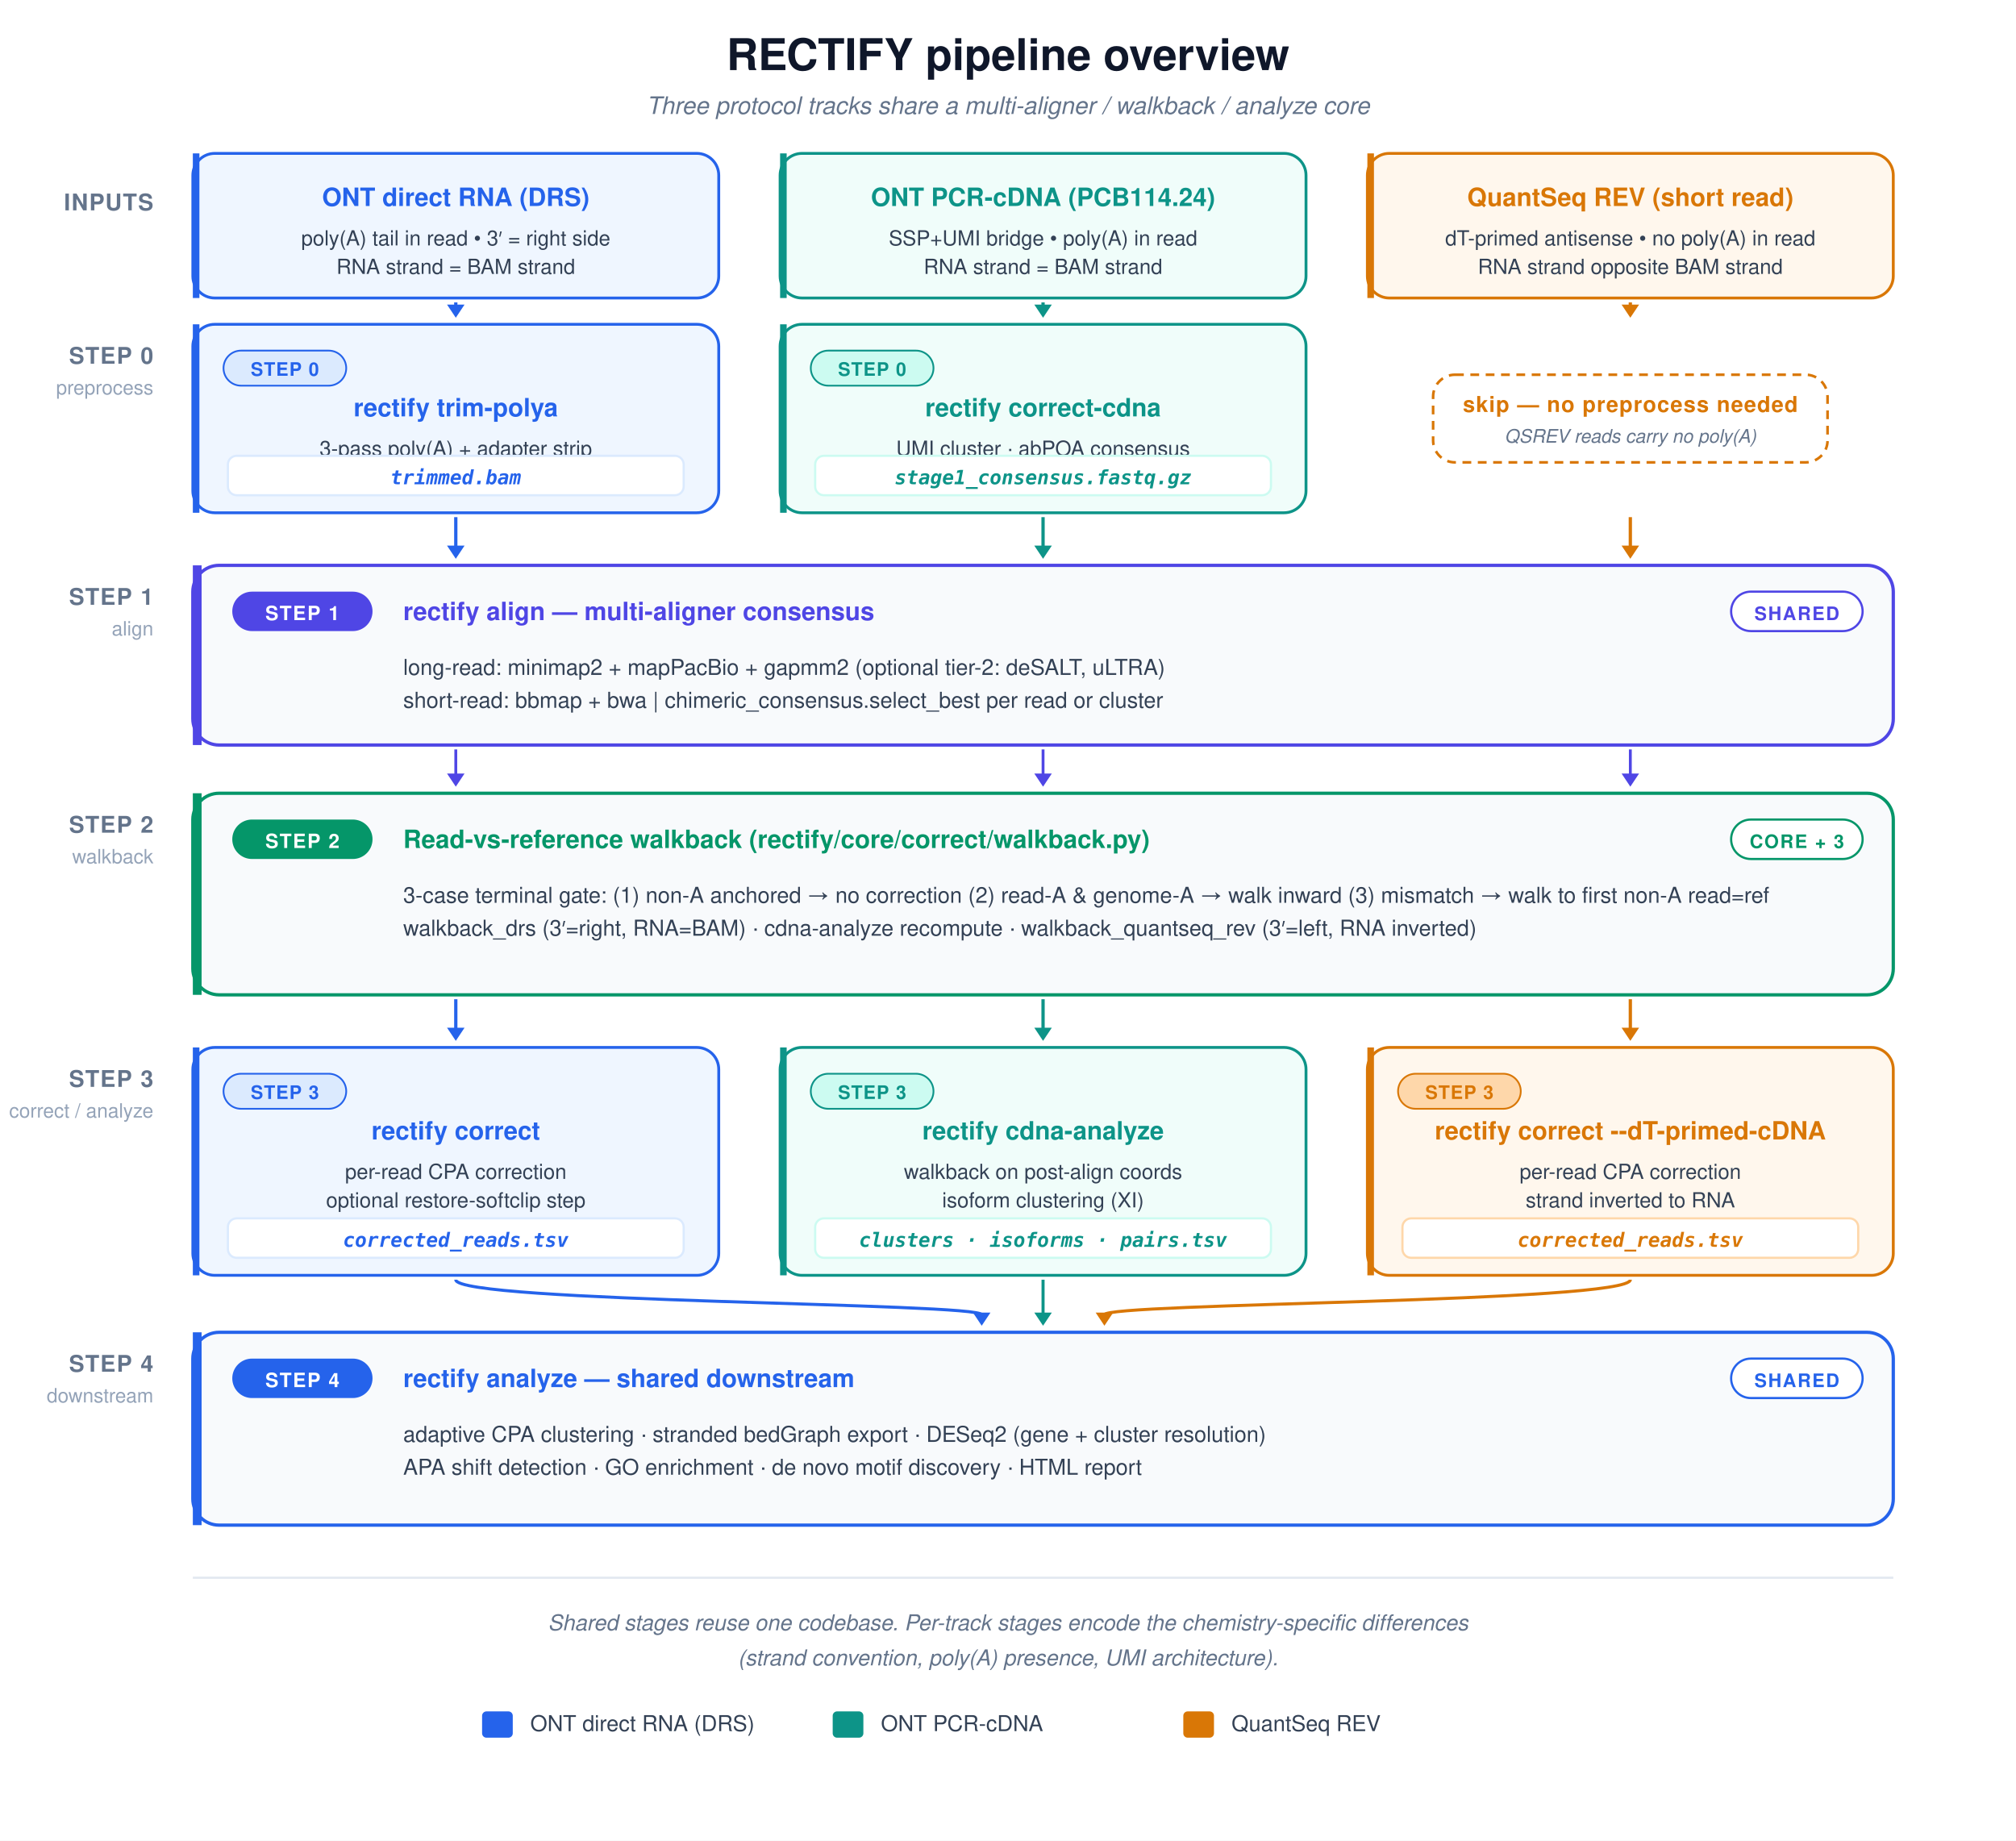
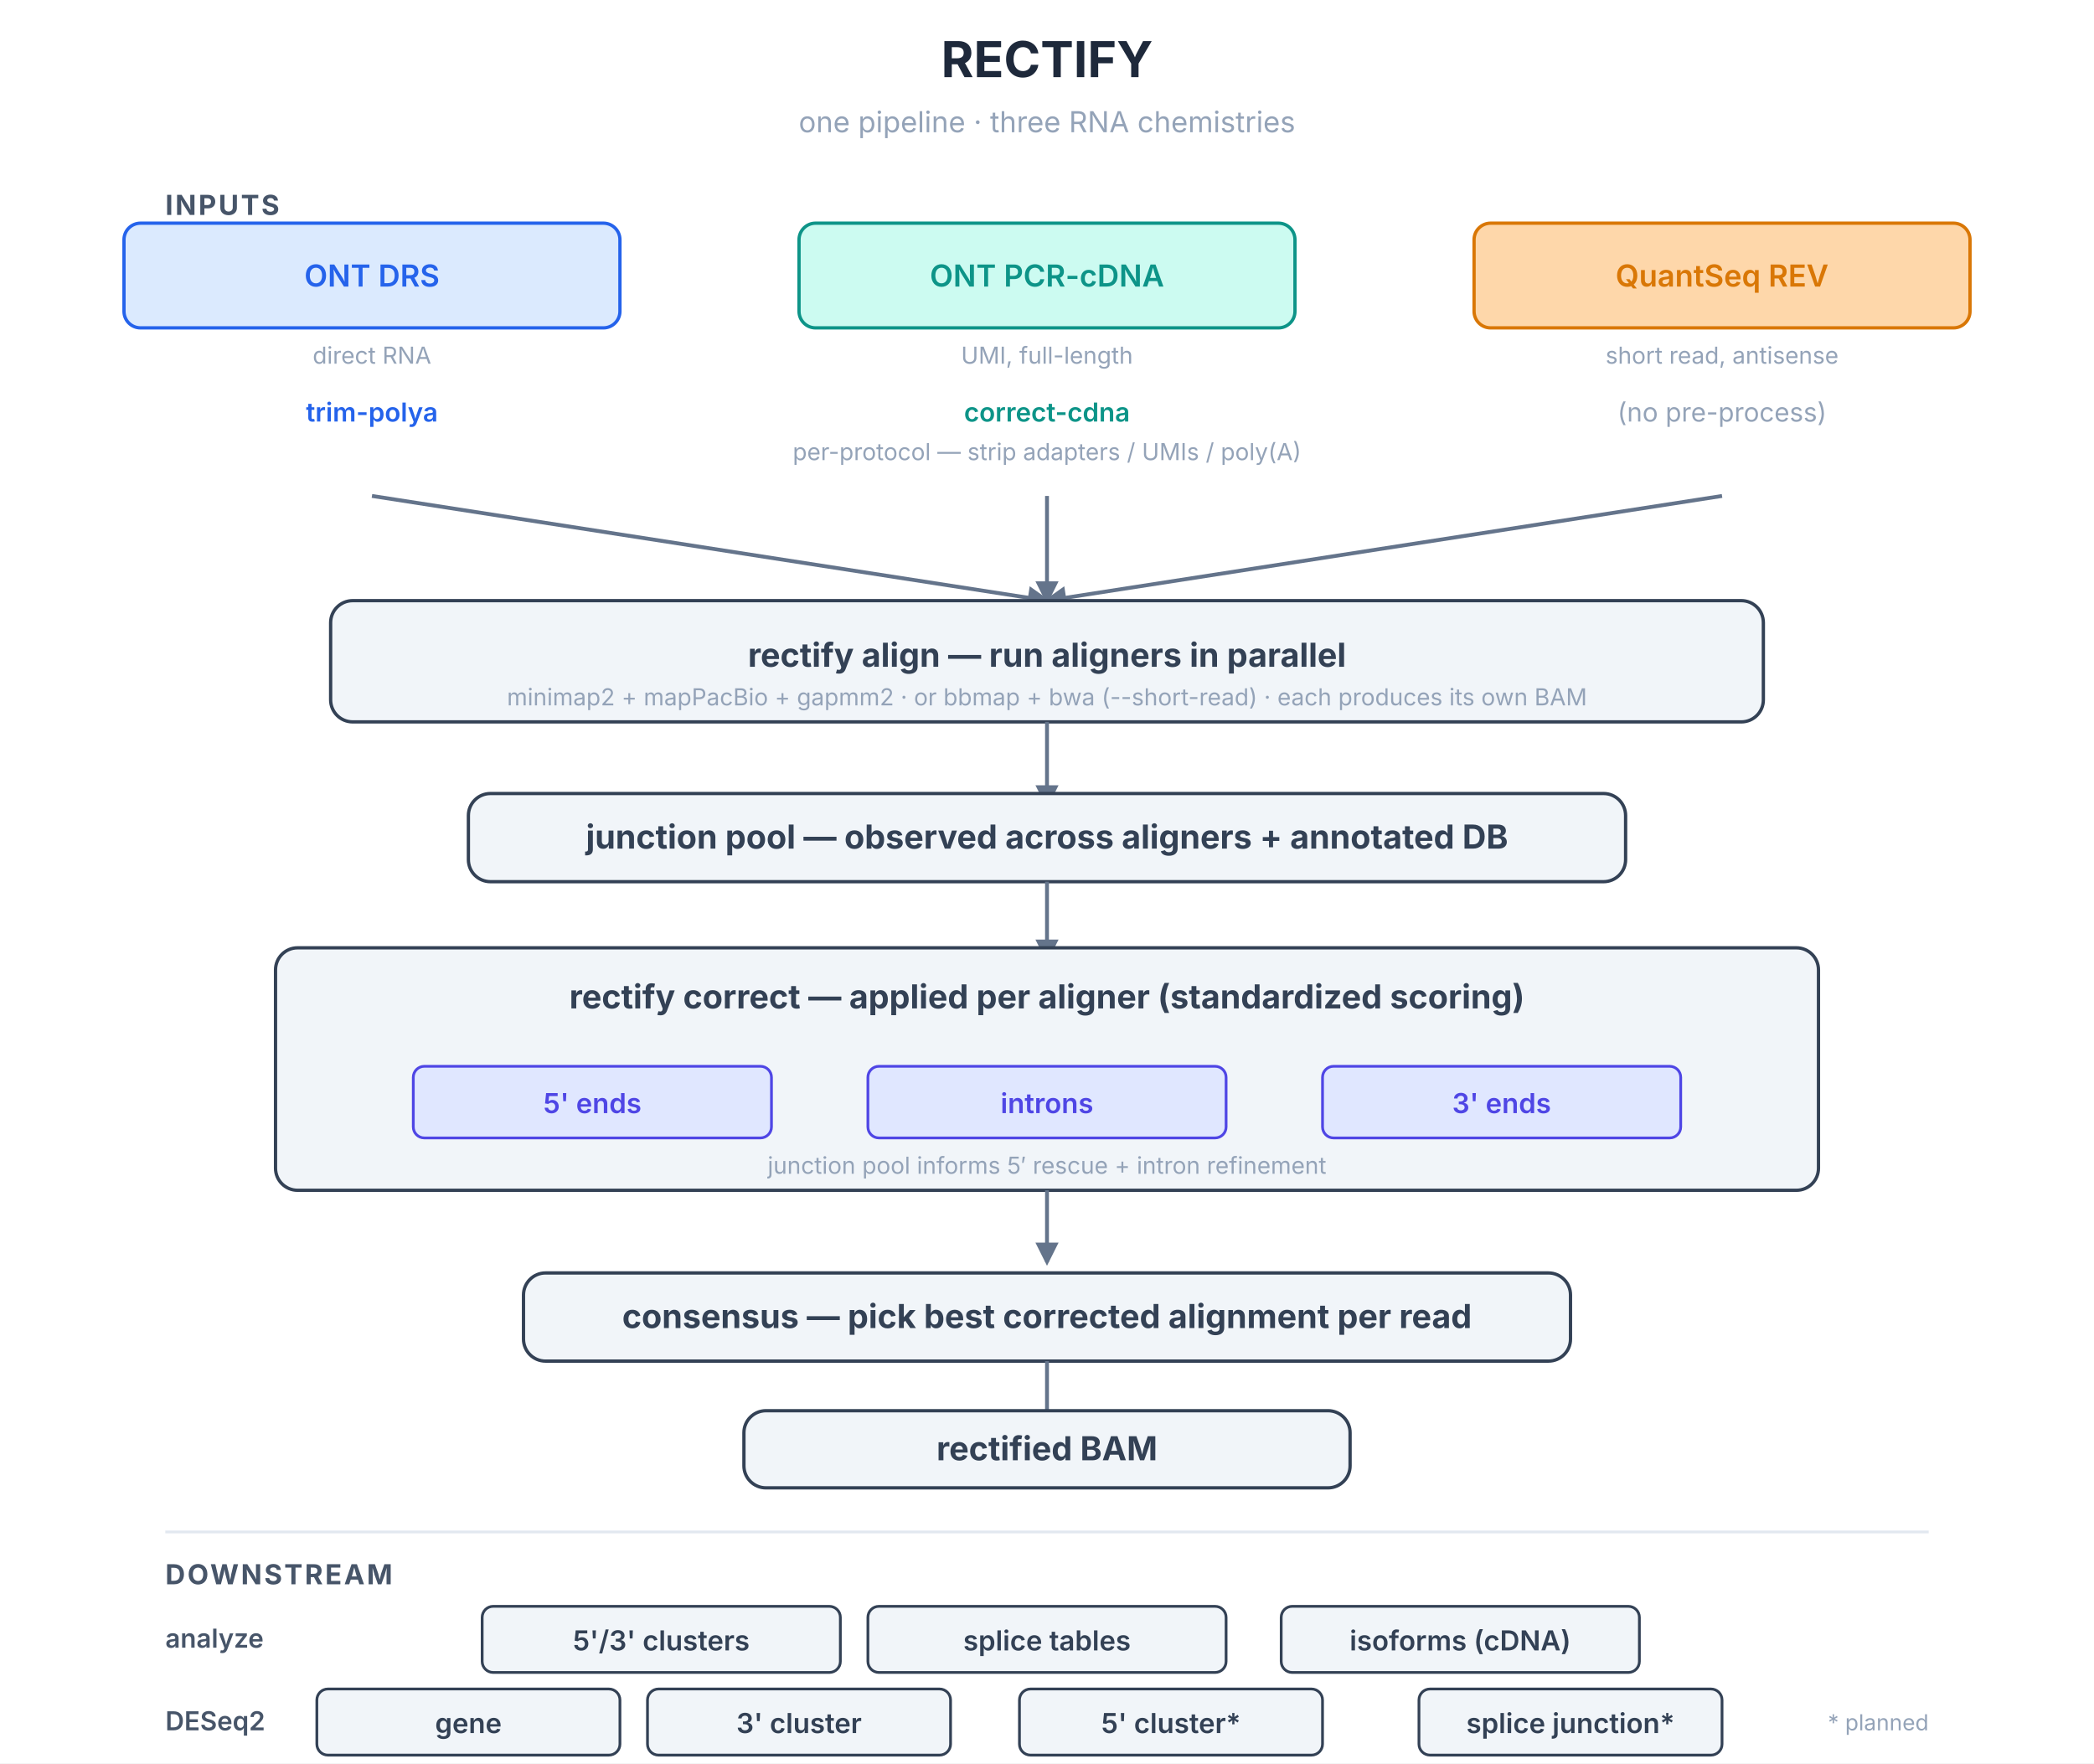
- <svg xmlns="http://www.w3.org/2000/svg" width="920" height="840" viewBox="0 0 920 840">
-   <rect fill="#ffffff" width="920" height="840" />
-   <g font-family="Helvetica Neue, Helvetica, Arial, sans-serif">
-     <text x="460.0" y="32.0" font-size="20" font-weight="700" text-anchor="middle" fill="#0f172a">RECTIFY pipeline overview</text>
-     <text x="460.0" y="52.0" font-size="11" font-weight="normal" text-anchor="middle" fill="#64748b" font-style="italic">Three protocol tracks share a multi-aligner / walkback / analyze core</text>
-     <text x="70.0" y="96.0" font-size="10.5" font-weight="700" text-anchor="end" fill="#64748b" letter-spacing="0.5">INPUTS</text>
-     <rect x="88" y="70" width="240" height="66" rx="10" fill="#eff6ff" />
-     <rect x="88" y="70" width="240" height="66" rx="10" fill="none" stroke="#2563eb" stroke-width="1.3" />
-     <rect x="88" y="70" width="3" height="66" fill="#2563eb" />
-     <text x="208.0" y="94.0" font-size="11.5" font-weight="700" text-anchor="middle" fill="#2563eb">ONT direct RNA (DRS)</text>
-     <text x="208.0" y="112.0" font-size="9.5" font-weight="normal" text-anchor="middle" fill="#334155">poly(A) tail in read • 3′ = right side</text>
-     <text x="208.0" y="125.0" font-size="9.5" font-weight="normal" text-anchor="middle" fill="#334155">RNA strand = BAM strand</text>
-     <rect x="356" y="70" width="240" height="66" rx="10" fill="#f0fdfa" />
-     <rect x="356" y="70" width="240" height="66" rx="10" fill="none" stroke="#0d9488" stroke-width="1.3" />
-     <rect x="356" y="70" width="3" height="66" fill="#0d9488" />
-     <text x="476.0" y="94.0" font-size="11.5" font-weight="700" text-anchor="middle" fill="#0d9488">ONT PCR-cDNA (PCB114.24)</text>
-     <text x="476.0" y="112.0" font-size="9.5" font-weight="normal" text-anchor="middle" fill="#334155">SSP+UMI bridge • poly(A) in read</text>
-     <text x="476.0" y="125.0" font-size="9.5" font-weight="normal" text-anchor="middle" fill="#334155">RNA strand = BAM strand</text>
-     <rect x="624" y="70" width="240" height="66" rx="10" fill="#fff7ed" />
-     <rect x="624" y="70" width="240" height="66" rx="10" fill="none" stroke="#d97706" stroke-width="1.3" />
-     <rect x="624" y="70" width="3" height="66" fill="#d97706" />
-     <text x="744.0" y="94.0" font-size="11.5" font-weight="700" text-anchor="middle" fill="#d97706">QuantSeq REV (short read)</text>
-     <text x="744.0" y="112.0" font-size="9.5" font-weight="normal" text-anchor="middle" fill="#334155">dT-primed antisense • no poly(A) in read</text>
-     <text x="744.0" y="125.0" font-size="9.5" font-weight="normal" text-anchor="middle" fill="#334155">RNA strand opposite BAM strand</text>
-     <line x1="208.0" x2="208.0" y1="138" y2="140" stroke="#2563eb" stroke-width="1.5" />
-     <polygon points="208.0,145 204.0,139 212.0,139" fill="#2563eb" />
-     <line x1="476.0" x2="476.0" y1="138" y2="140" stroke="#0d9488" stroke-width="1.5" />
-     <polygon points="476.0,145 472.0,139 480.0,139" fill="#0d9488" />
-     <line x1="744.0" x2="744.0" y1="138" y2="140" stroke="#d97706" stroke-width="1.5" />
-     <polygon points="744.0,145 740.0,139 748.0,139" fill="#d97706" />
-     <text x="70.0" y="166.0" font-size="10.5" font-weight="700" text-anchor="end" fill="#64748b" letter-spacing="0.5">STEP 0</text>
-     <text x="70.0" y="180.0" font-size="9" font-weight="normal" text-anchor="end" fill="#94a3b8">preprocess</text>
-     <rect x="88" y="148" width="240" height="86" rx="10" fill="#eff6ff" />
-     <rect x="88" y="148" width="240" height="86" rx="10" fill="none" stroke="#2563eb" stroke-width="1.3" />
-     <rect x="88" y="148" width="3" height="86" fill="#2563eb" />
-     <rect x="102" y="160" width="56" height="16" rx="8" fill="#dbeafe" stroke="#2563eb" stroke-width="0.8" />
-     <text x="130.0" y="171.5" font-size="8.5" font-weight="700" text-anchor="middle" fill="#2563eb" letter-spacing="0.4">STEP 0</text>
-     <text x="208.0" y="190.0" font-size="11.5" font-weight="700" text-anchor="middle" fill="#2563eb">rectify trim-polya</text>
-     <text x="208.0" y="208.0" font-size="9.5" font-weight="normal" text-anchor="middle" fill="#334155">3-pass poly(A) + adapter strip</text>
-     <text x="208.0" y="221.0" font-size="9.5" font-weight="normal" text-anchor="middle" fill="#334155">tail length cached for restore</text>
-     <rect x="104" y="208" width="208" height="18" rx="4" fill="#ffffff" stroke="#dbeafe" stroke-width="1" />
-     <text x="208.0" y="221.0" font-size="9" font-weight="600" text-anchor="middle" fill="#2563eb" font-style="italic" font-family="ui-monospace, Menlo, Consolas, monospace">trimmed.bam</text>
-     <rect x="356" y="148" width="240" height="86" rx="10" fill="#f0fdfa" />
-     <rect x="356" y="148" width="240" height="86" rx="10" fill="none" stroke="#0d9488" stroke-width="1.3" />
-     <rect x="356" y="148" width="3" height="86" fill="#0d9488" />
-     <rect x="370" y="160" width="56" height="16" rx="8" fill="#ccfbf1" stroke="#0d9488" stroke-width="0.8" />
-     <text x="398.0" y="171.5" font-size="8.5" font-weight="700" text-anchor="middle" fill="#0d9488" letter-spacing="0.4">STEP 0</text>
-     <text x="476.0" y="190.0" font-size="11.5" font-weight="700" text-anchor="middle" fill="#0d9488">rectify correct-cdna</text>
-     <text x="476.0" y="208.0" font-size="9.5" font-weight="normal" text-anchor="middle" fill="#334155">UMI cluster · abPOA consensus</text>
-     <text x="476.0" y="221.0" font-size="9.5" font-weight="normal" text-anchor="middle" fill="#334155">strip SSP+UMI+GGG (5′) and poly(A) (3′)</text>
-     <rect x="372" y="208" width="208" height="18" rx="4" fill="#ffffff" stroke="#ccfbf1" stroke-width="1" />
-     <text x="476.0" y="221.0" font-size="9" font-weight="600" text-anchor="middle" fill="#0d9488" font-style="italic" font-family="ui-monospace, Menlo, Consolas, monospace">stage1_consensus.fastq.gz</text>
-     <rect x="654.0" y="171.0" width="180" height="40" rx="10" fill="#ffffff" stroke="#d97706" stroke-width="1.2" stroke-dasharray="4,3" />
-     <text x="744.0" y="188.0" font-size="10" font-weight="700" text-anchor="middle" fill="#d97706" letter-spacing="0.4">skip — no preprocess needed</text>
-     <text x="744.0" y="202.0" font-size="8.5" font-weight="normal" text-anchor="middle" fill="#64748b" font-style="italic">QSREV reads carry no poly(A)</text>
-     <line x1="208.0" x2="208.0" y1="236" y2="250" stroke="#2563eb" stroke-width="1.5" />
-     <polygon points="208.0,255 204.0,249 212.0,249" fill="#2563eb" />
-     <line x1="476.0" x2="476.0" y1="236" y2="250" stroke="#0d9488" stroke-width="1.5" />
-     <polygon points="476.0,255 472.0,249 480.0,249" fill="#0d9488" />
-     <line x1="744.0" x2="744.0" y1="236" y2="250" stroke="#d97706" stroke-width="1.5" />
-     <polygon points="744.0,255 740.0,249 748.0,249" fill="#d97706" />
-     <text x="70.0" y="276.0" font-size="10.5" font-weight="700" text-anchor="end" fill="#64748b" letter-spacing="0.5">STEP 1</text>
-     <text x="70.0" y="290.0" font-size="9" font-weight="normal" text-anchor="end" fill="#94a3b8">align</text>
-     <rect x="88" y="258" width="776" height="82" rx="12" fill="#f8fafc" />
-     <rect x="88" y="258" width="776" height="82" rx="12" fill="none" stroke="#4f46e5" stroke-width="1.5" />
-     <rect x="88" y="258" width="4" height="82" fill="#4f46e5" />
-     <rect x="106" y="270" width="64" height="18" rx="9" fill="#4f46e5" stroke="none" stroke-width="1.2" />
-     <text x="138.0" y="283.0" font-size="9" font-weight="700" text-anchor="middle" fill="#ffffff" letter-spacing="0.6">STEP 1</text>
-     <rect x="790" y="270" width="60" height="18" rx="9" fill="#ffffff" stroke="#4f46e5" stroke-width="1" />
-     <text x="820.0" y="283.0" font-size="8.5" font-weight="700" text-anchor="middle" fill="#4f46e5" letter-spacing="0.6">SHARED</text>
-     <text x="184.0" y="283.0" font-size="11.5" font-weight="700" text-anchor="start" fill="#4f46e5">rectify align — multi-aligner consensus</text>
-     <text x="184.0" y="308.0" font-size="10" font-weight="normal" text-anchor="start" fill="#334155">long-read: minimap2 + mapPacBio + gapmm2  (optional tier-2: deSALT, uLTRA)</text>
-     <text x="184.0" y="323.0" font-size="10" font-weight="normal" text-anchor="start" fill="#334155">short-read: bbmap + bwa     |     chimeric_consensus.select_best per read or cluster</text>
-     <line x1="208.0" x2="208.0" y1="342" y2="354" stroke="#4f46e5" stroke-width="1.3" />
-     <polygon points="208.0,359 204.0,353 212.0,353" fill="#4f46e5" />
-     <line x1="476.0" x2="476.0" y1="342" y2="354" stroke="#4f46e5" stroke-width="1.3" />
-     <polygon points="476.0,359 472.0,353 480.0,353" fill="#4f46e5" />
-     <line x1="744.0" x2="744.0" y1="342" y2="354" stroke="#4f46e5" stroke-width="1.3" />
-     <polygon points="744.0,359 740.0,353 748.0,353" fill="#4f46e5" />
-     <text x="70.0" y="380.0" font-size="10.5" font-weight="700" text-anchor="end" fill="#64748b" letter-spacing="0.5">STEP 2</text>
-     <text x="70.0" y="394.0" font-size="9" font-weight="normal" text-anchor="end" fill="#94a3b8">walkback</text>
-     <rect x="88" y="362" width="776" height="92" rx="12" fill="#f8fafc" />
-     <rect x="88" y="362" width="776" height="92" rx="12" fill="none" stroke="#059669" stroke-width="1.5" />
-     <rect x="88" y="362" width="4" height="92" fill="#059669" />
-     <rect x="106" y="374" width="64" height="18" rx="9" fill="#059669" stroke="none" stroke-width="1.2" />
-     <text x="138.0" y="387.0" font-size="9" font-weight="700" text-anchor="middle" fill="#ffffff" letter-spacing="0.6">STEP 2</text>
-     <rect x="790" y="374" width="60" height="18" rx="9" fill="#ffffff" stroke="#059669" stroke-width="1" />
-     <text x="820.0" y="387.0" font-size="8.5" font-weight="700" text-anchor="middle" fill="#059669" letter-spacing="0.6">CORE + 3</text>
-     <text x="184.0" y="387.0" font-size="11.5" font-weight="700" text-anchor="start" fill="#059669">Read-vs-reference walkback   (rectify/core/correct/walkback.py)</text>
-     <text x="184.0" y="412.0" font-size="10" font-weight="normal" text-anchor="start" fill="#334155">3-case terminal gate:  (1) non-A anchored → no correction   (2) read-A &amp; genome-A → walk inward   (3) mismatch → walk to first non-A read=ref</text>
-     <text x="184.0" y="427.0" font-size="10" font-weight="normal" text-anchor="start" fill="#334155">walkback_drs (3′=right, RNA=BAM)   ·   cdna-analyze recompute   ·   walkback_quantseq_rev (3′=left, RNA inverted)</text>
-     <line x1="208.0" x2="208.0" y1="456" y2="470" stroke="#2563eb" stroke-width="1.5" />
-     <polygon points="208.0,475 204.0,469 212.0,469" fill="#2563eb" />
-     <line x1="476.0" x2="476.0" y1="456" y2="470" stroke="#0d9488" stroke-width="1.5" />
-     <polygon points="476.0,475 472.0,469 480.0,469" fill="#0d9488" />
-     <line x1="744.0" x2="744.0" y1="456" y2="470" stroke="#d97706" stroke-width="1.5" />
-     <polygon points="744.0,475 740.0,469 748.0,469" fill="#d97706" />
-     <text x="70.0" y="496.0" font-size="10.5" font-weight="700" text-anchor="end" fill="#64748b" letter-spacing="0.5">STEP 3</text>
-     <text x="70.0" y="510.0" font-size="9" font-weight="normal" text-anchor="end" fill="#94a3b8">correct / analyze</text>
-     <rect x="88" y="478" width="240" height="104" rx="10" fill="#eff6ff" />
-     <rect x="88" y="478" width="240" height="104" rx="10" fill="none" stroke="#2563eb" stroke-width="1.3" />
-     <rect x="88" y="478" width="3" height="104" fill="#2563eb" />
-     <rect x="102" y="490" width="56" height="16" rx="8" fill="#dbeafe" stroke="#2563eb" stroke-width="0.8" />
-     <text x="130.0" y="501.5" font-size="8.5" font-weight="700" text-anchor="middle" fill="#2563eb" letter-spacing="0.4">STEP 3</text>
-     <text x="208.0" y="520.0" font-size="11.5" font-weight="700" text-anchor="middle" fill="#2563eb">rectify correct</text>
-     <text x="208.0" y="538.0" font-size="9.5" font-weight="normal" text-anchor="middle" fill="#334155">per-read CPA correction</text>
-     <text x="208.0" y="551.0" font-size="9.5" font-weight="normal" text-anchor="middle" fill="#334155">optional restore-softclip step</text>
-     <text x="208.0" y="564.0" font-size="9.5" font-weight="normal" text-anchor="middle" fill="#334155">(poly(A) re-attached for IGV)</text>
-     <rect x="104" y="556" width="208" height="18" rx="4" fill="#ffffff" stroke="#dbeafe" stroke-width="1" />
-     <text x="208.0" y="569.0" font-size="9" font-weight="600" text-anchor="middle" fill="#2563eb" font-style="italic" font-family="ui-monospace, Menlo, Consolas, monospace">corrected_reads.tsv</text>
-     <rect x="356" y="478" width="240" height="104" rx="10" fill="#f0fdfa" />
-     <rect x="356" y="478" width="240" height="104" rx="10" fill="none" stroke="#0d9488" stroke-width="1.3" />
-     <rect x="356" y="478" width="3" height="104" fill="#0d9488" />
-     <rect x="370" y="490" width="56" height="16" rx="8" fill="#ccfbf1" stroke="#0d9488" stroke-width="0.8" />
-     <text x="398.0" y="501.5" font-size="8.5" font-weight="700" text-anchor="middle" fill="#0d9488" letter-spacing="0.4">STEP 3</text>
-     <text x="476.0" y="520.0" font-size="11.5" font-weight="700" text-anchor="middle" fill="#0d9488">rectify cdna-analyze</text>
-     <text x="476.0" y="538.0" font-size="9.5" font-weight="normal" text-anchor="middle" fill="#334155">walkback on post-align coords</text>
-     <text x="476.0" y="551.0" font-size="9.5" font-weight="normal" text-anchor="middle" fill="#334155">isoform clustering (XI)</text>
-     <text x="476.0" y="564.0" font-size="9.5" font-weight="normal" text-anchor="middle" fill="#334155">Type-1 ↔ Type-2 pairing (XL)</text>
-     <rect x="372" y="556" width="208" height="18" rx="4" fill="#ffffff" stroke="#ccfbf1" stroke-width="1" />
-     <text x="476.0" y="569.0" font-size="9" font-weight="600" text-anchor="middle" fill="#0d9488" font-style="italic" font-family="ui-monospace, Menlo, Consolas, monospace">clusters · isoforms · pairs.tsv</text>
-     <rect x="624" y="478" width="240" height="104" rx="10" fill="#fff7ed" />
-     <rect x="624" y="478" width="240" height="104" rx="10" fill="none" stroke="#d97706" stroke-width="1.3" />
-     <rect x="624" y="478" width="3" height="104" fill="#d97706" />
-     <rect x="638" y="490" width="56" height="16" rx="8" fill="#fed7aa" stroke="#d97706" stroke-width="0.8" />
-     <text x="666.0" y="501.5" font-size="8.5" font-weight="700" text-anchor="middle" fill="#d97706" letter-spacing="0.4">STEP 3</text>
-     <text x="744.0" y="520.0" font-size="11.5" font-weight="700" text-anchor="middle" fill="#d97706">rectify correct --dT-primed-cDNA</text>
-     <text x="744.0" y="538.0" font-size="9.5" font-weight="normal" text-anchor="middle" fill="#334155">per-read CPA correction</text>
-     <text x="744.0" y="551.0" font-size="9.5" font-weight="normal" text-anchor="middle" fill="#334155">strand inverted to RNA</text>
-     <text x="744.0" y="564.0" font-size="9.5" font-weight="normal" text-anchor="middle" fill="#334155">internal-priming caught by walkback</text>
-     <rect x="640" y="556" width="208" height="18" rx="4" fill="#ffffff" stroke="#fed7aa" stroke-width="1" />
-     <text x="744.0" y="569.0" font-size="9" font-weight="600" text-anchor="middle" fill="#d97706" font-style="italic" font-family="ui-monospace, Menlo, Consolas, monospace">corrected_reads.tsv</text>
-     <path d="M 208.0 584 C 208.0 594.5, 448.0 594.5, 448.0 600" fill="none" stroke="#2563eb" stroke-width="1.4" />
-     <polygon points="448.0,605 444.0,599 452.0,599" fill="#2563eb" />
-     <path d="M 476.0 584 C 476.0 594.5, 476.0 594.5, 476.0 600" fill="none" stroke="#0d9488" stroke-width="1.4" />
-     <polygon points="476.0,605 472.0,599 480.0,599" fill="#0d9488" />
-     <path d="M 744.0 584 C 744.0 594.5, 504.0 594.5, 504.0 600" fill="none" stroke="#d97706" stroke-width="1.4" />
-     <polygon points="504.0,605 500.0,599 508.0,599" fill="#d97706" />
-     <text x="70.0" y="626.0" font-size="10.5" font-weight="700" text-anchor="end" fill="#64748b" letter-spacing="0.5">STEP 4</text>
-     <text x="70.0" y="640.0" font-size="9" font-weight="normal" text-anchor="end" fill="#94a3b8">downstream</text>
-     <rect x="88" y="608" width="776" height="88" rx="12" fill="#f8fafc" />
-     <rect x="88" y="608" width="776" height="88" rx="12" fill="none" stroke="#2563eb" stroke-width="1.5" />
-     <rect x="88" y="608" width="4" height="88" fill="#2563eb" />
-     <rect x="106" y="620" width="64" height="18" rx="9" fill="#2563eb" stroke="none" stroke-width="1.2" />
-     <text x="138.0" y="633.0" font-size="9" font-weight="700" text-anchor="middle" fill="#ffffff" letter-spacing="0.6">STEP 4</text>
-     <rect x="790" y="620" width="60" height="18" rx="9" fill="#ffffff" stroke="#2563eb" stroke-width="1" />
-     <text x="820.0" y="633.0" font-size="8.5" font-weight="700" text-anchor="middle" fill="#2563eb" letter-spacing="0.6">SHARED</text>
-     <text x="184.0" y="633.0" font-size="11.5" font-weight="700" text-anchor="start" fill="#2563eb">rectify analyze — shared downstream</text>
-     <text x="184.0" y="658.0" font-size="10" font-weight="normal" text-anchor="start" fill="#334155">adaptive CPA clustering   ·   stranded bedGraph export   ·   DESeq2 (gene + cluster resolution)</text>
-     <text x="184.0" y="673.0" font-size="10" font-weight="normal" text-anchor="start" fill="#334155">APA shift detection   ·   GO enrichment   ·   de novo motif discovery   ·   HTML report</text>
-     <line x1="88" x2="864" y1="720" y2="720" stroke="#e2e8f0" stroke-width="1" />
-     <text x="460.0" y="744.0" font-size="10" font-weight="normal" text-anchor="middle" fill="#64748b" font-style="italic">Shared stages reuse one codebase. Per-track stages encode the chemistry-specific differences</text>
-     <text x="460.0" y="760.0" font-size="10" font-weight="normal" text-anchor="middle" fill="#64748b" font-style="italic">(strand convention, poly(A) presence, UMI architecture).</text>
-     <rect x="220.0" y="781" width="14" height="12" rx="2" fill="#2563eb" />
-     <text x="242.0" y="790.0" font-size="10" font-weight="normal" text-anchor="start" fill="#334155">ONT direct RNA (DRS)</text>
-     <rect x="380.0" y="781" width="14" height="12" rx="2" fill="#0d9488" />
-     <text x="402.0" y="790.0" font-size="10" font-weight="normal" text-anchor="start" fill="#334155">ONT PCR-cDNA</text>
-     <rect x="540.0" y="781" width="14" height="12" rx="2" fill="#d97706" />
-     <text x="562.0" y="790.0" font-size="10" font-weight="normal" text-anchor="start" fill="#334155">QuantSeq REV</text>
+ <svg xmlns="http://www.w3.org/2000/svg" width="760" height="640" viewBox="0 0 760 640">
+   <defs>
+     <marker id="arr" markerWidth="6" markerHeight="6" refX="5" refY="3" orient="auto" markerUnits="strokeWidth">
+       <path d="M0,0 L0,6 L6,3 z" fill="#64748b" />
+     </marker>
+   </defs>
+   <rect fill="#ffffff" width="760" height="640" />
+   <g font-family="Inter, Helvetica Neue, Helvetica, Arial, sans-serif">
+     <text fill="#1e293b" font-size="18" font-weight="700" text-anchor="middle" x="380.0" y="28">RECTIFY</text>
+     <text fill="#94a3b8" font-size="10.5" font-weight="400" text-anchor="middle" x="380.0" y="48">one pipeline · three RNA chemistries</text>
+     <text fill="#475569" font-size="10" font-weight="700" text-anchor="start" letter-spacing="0.8" x="60" y="78">INPUTS</text>
+     <rect x="45.0" y="81.0" width="180" height="38" rx="6" fill="#dbeafe" stroke="#2563eb" stroke-width="1.2" />
+     <text fill="#2563eb" font-size="11" font-weight="600" text-anchor="middle" x="135" y="104">ONT DRS</text>
+     <text fill="#94a3b8" font-size="8.5" font-weight="400" text-anchor="middle" x="135" y="132.0">direct RNA</text>
+     <rect x="290.0" y="81.0" width="180" height="38" rx="6" fill="#ccfbf1" stroke="#0d9488" stroke-width="1.2" />
+     <text fill="#0d9488" font-size="11" font-weight="600" text-anchor="middle" x="380" y="104">ONT PCR-cDNA</text>
+     <text fill="#94a3b8" font-size="8.5" font-weight="400" text-anchor="middle" x="380" y="132.0">UMI, full-length</text>
+     <rect x="535.0" y="81.0" width="180" height="38" rx="6" fill="#fed7aa" stroke="#d97706" stroke-width="1.2" />
+     <text fill="#d97706" font-size="11" font-weight="600" text-anchor="middle" x="625" y="104">QuantSeq REV</text>
+     <text fill="#94a3b8" font-size="8.5" font-weight="400" text-anchor="middle" x="625" y="132.0">short read, antisense</text>
+     <text fill="#2563eb" font-size="9.5" font-weight="600" text-anchor="middle" x="135" y="153">trim-polya</text>
+     <text fill="#0d9488" font-size="9.5" font-weight="600" text-anchor="middle" x="380" y="153">correct-cdna</text>
+     <text fill="#94a3b8" font-size="9.5" font-weight="400" text-anchor="middle" x="625" y="153">(no pre-process)</text>
+     <text fill="#94a3b8" font-size="8.5" font-weight="400" text-anchor="middle" x="380.0" y="167">per-protocol — strip adapters / UMIs / poly(A)</text>
+     <line x1="135" y1="180" x2="380.0" y2="218" stroke="#64748b" stroke-width="1.4" marker-end="url(#arr)" />
+     <line x1="380" y1="180" x2="380.0" y2="218" stroke="#64748b" stroke-width="1.4" marker-end="url(#arr)" />
+     <line x1="625" y1="180" x2="380.0" y2="218" stroke="#64748b" stroke-width="1.4" marker-end="url(#arr)" />
+     <rect x="120.0" y="218.0" width="520" height="44" rx="8" fill="#f1f5f9" stroke="#334155" stroke-width="1.2" />
+     <text fill="#334155" font-size="12" font-weight="700" text-anchor="middle" x="380.0" y="242">rectify align — run aligners in parallel</text>
+     <text fill="#94a3b8" font-size="8.5" font-weight="400" text-anchor="middle" x="380.0" y="256">minimap2 + mapPacBio + gapmm2  ·  or bbmap + bwa (--short-read)  ·  each produces its own BAM</text>
+     <line x1="380.0" y1="262" x2="380.0" y2="292" stroke="#64748b" stroke-width="1.4" marker-end="url(#arr)" />
+     <rect x="170.0" y="288.0" width="420" height="32" rx="8" fill="#f1f5f9" stroke="#334155" stroke-width="1.2" />
+     <text fill="#334155" font-size="12" font-weight="700" text-anchor="middle" x="380.0" y="308">junction pool — observed across aligners + annotated DB</text>
+     <line x1="380.0" y1="320" x2="380.0" y2="348" stroke="#64748b" stroke-width="1.4" marker-end="url(#arr)" />
+     <rect x="100.0" y="344.0" width="560" height="88" rx="8" fill="#f1f5f9" stroke="#334155" stroke-width="1.2" />
+     <text fill="#334155" font-size="12" font-weight="700" text-anchor="middle" x="380.0" y="366">rectify correct — applied per aligner (standardized scoring)</text>
+     <rect x="150.0" y="387.0" width="130" height="26" rx="4" fill="#e0e7ff" stroke="#4f46e5" stroke-width="1" />
+     <text fill="#4f46e5" font-size="10" font-weight="600" text-anchor="middle" x="215.0" y="404">5' ends</text>
+     <rect x="315.0" y="387.0" width="130" height="26" rx="4" fill="#e0e7ff" stroke="#4f46e5" stroke-width="1" />
+     <text fill="#4f46e5" font-size="10" font-weight="600" text-anchor="middle" x="380.0" y="404">introns</text>
+     <rect x="480.0" y="387.0" width="130" height="26" rx="4" fill="#e0e7ff" stroke="#4f46e5" stroke-width="1" />
+     <text fill="#4f46e5" font-size="10" font-weight="600" text-anchor="middle" x="545.0" y="404">3' ends</text>
+     <text fill="#94a3b8" font-size="8.5" font-weight="400" text-anchor="middle" x="380.0" y="426">junction pool informs 5′ rescue + intron refinement</text>
+     <line x1="380.0" y1="432" x2="380.0" y2="458" stroke="#64748b" stroke-width="1.4" marker-end="url(#arr)" />
+     <rect x="190.0" y="462.0" width="380" height="32" rx="8" fill="#f1f5f9" stroke="#334155" stroke-width="1.2" />
+     <text fill="#334155" font-size="12" font-weight="700" text-anchor="middle" x="380.0" y="482">consensus — pick best corrected alignment per read</text>
+     <line x1="380.0" y1="494" x2="380.0" y2="520" stroke="#64748b" stroke-width="1.4" marker-end="url(#arr)" />
+     <rect x="270.0" y="512.0" width="220" height="28" rx="8" fill="#f1f5f9" stroke="#334155" stroke-width="1.2" />
+     <text fill="#334155" font-size="12" font-weight="700" text-anchor="middle" x="380.0" y="530">rectified BAM</text>
+     <line x1="60" x2="700" y1="556" y2="556" stroke="#e2e8f0" stroke-width="1" />
+     <text fill="#475569" font-size="10" font-weight="700" text-anchor="start" letter-spacing="0.8" x="60" y="575">DOWNSTREAM</text>
+     <text fill="#475569" font-size="9.5" font-weight="600" text-anchor="start" x="60" y="598">analyze</text>
+     <rect x="175.0" y="583.0" width="130" height="24" rx="4" fill="#f1f5f9" stroke="#334155" stroke-width="1" />
+     <text fill="#334155" font-size="10" font-weight="600" text-anchor="middle" x="240" y="599">5'/3' clusters</text>
+     <rect x="315.0" y="583.0" width="130" height="24" rx="4" fill="#f1f5f9" stroke="#334155" stroke-width="1" />
+     <text fill="#334155" font-size="10" font-weight="600" text-anchor="middle" x="380" y="599">splice tables</text>
+     <rect x="465.0" y="583.0" width="130" height="24" rx="4" fill="#f1f5f9" stroke="#334155" stroke-width="1" />
+     <text fill="#334155" font-size="10" font-weight="600" text-anchor="middle" x="530" y="599">isoforms (cDNA)</text>
+     <text fill="#475569" font-size="9.5" font-weight="600" text-anchor="start" x="60" y="628">DESeq2</text>
+     <rect x="115.0" y="613.0" width="110" height="24" rx="4" fill="#f1f5f9" stroke="#334155" stroke-width="1" />
+     <text fill="#334155" font-size="10" font-weight="600" text-anchor="middle" x="170" y="629">gene</text>
+     <rect x="235.0" y="613.0" width="110" height="24" rx="4" fill="#f1f5f9" stroke="#334155" stroke-width="1" />
+     <text fill="#334155" font-size="10" font-weight="600" text-anchor="middle" x="290" y="629">3' cluster</text>
+     <rect x="370.0" y="613.0" width="110" height="24" rx="4" fill="#f1f5f9" stroke="#334155" stroke-width="1" />
+     <text fill="#334155" font-size="10" font-weight="600" text-anchor="middle" x="425" y="629">5' cluster*</text>
+     <rect x="515.0" y="613.0" width="110" height="24" rx="4" fill="#f1f5f9" stroke="#334155" stroke-width="1" />
+     <text fill="#334155" font-size="10" font-weight="600" text-anchor="middle" x="570" y="629">splice junction*</text>
+     <text fill="#94a3b8" font-size="8" font-weight="400" text-anchor="end" x="700" y="628">* planned</text>
  </g>
</svg>
